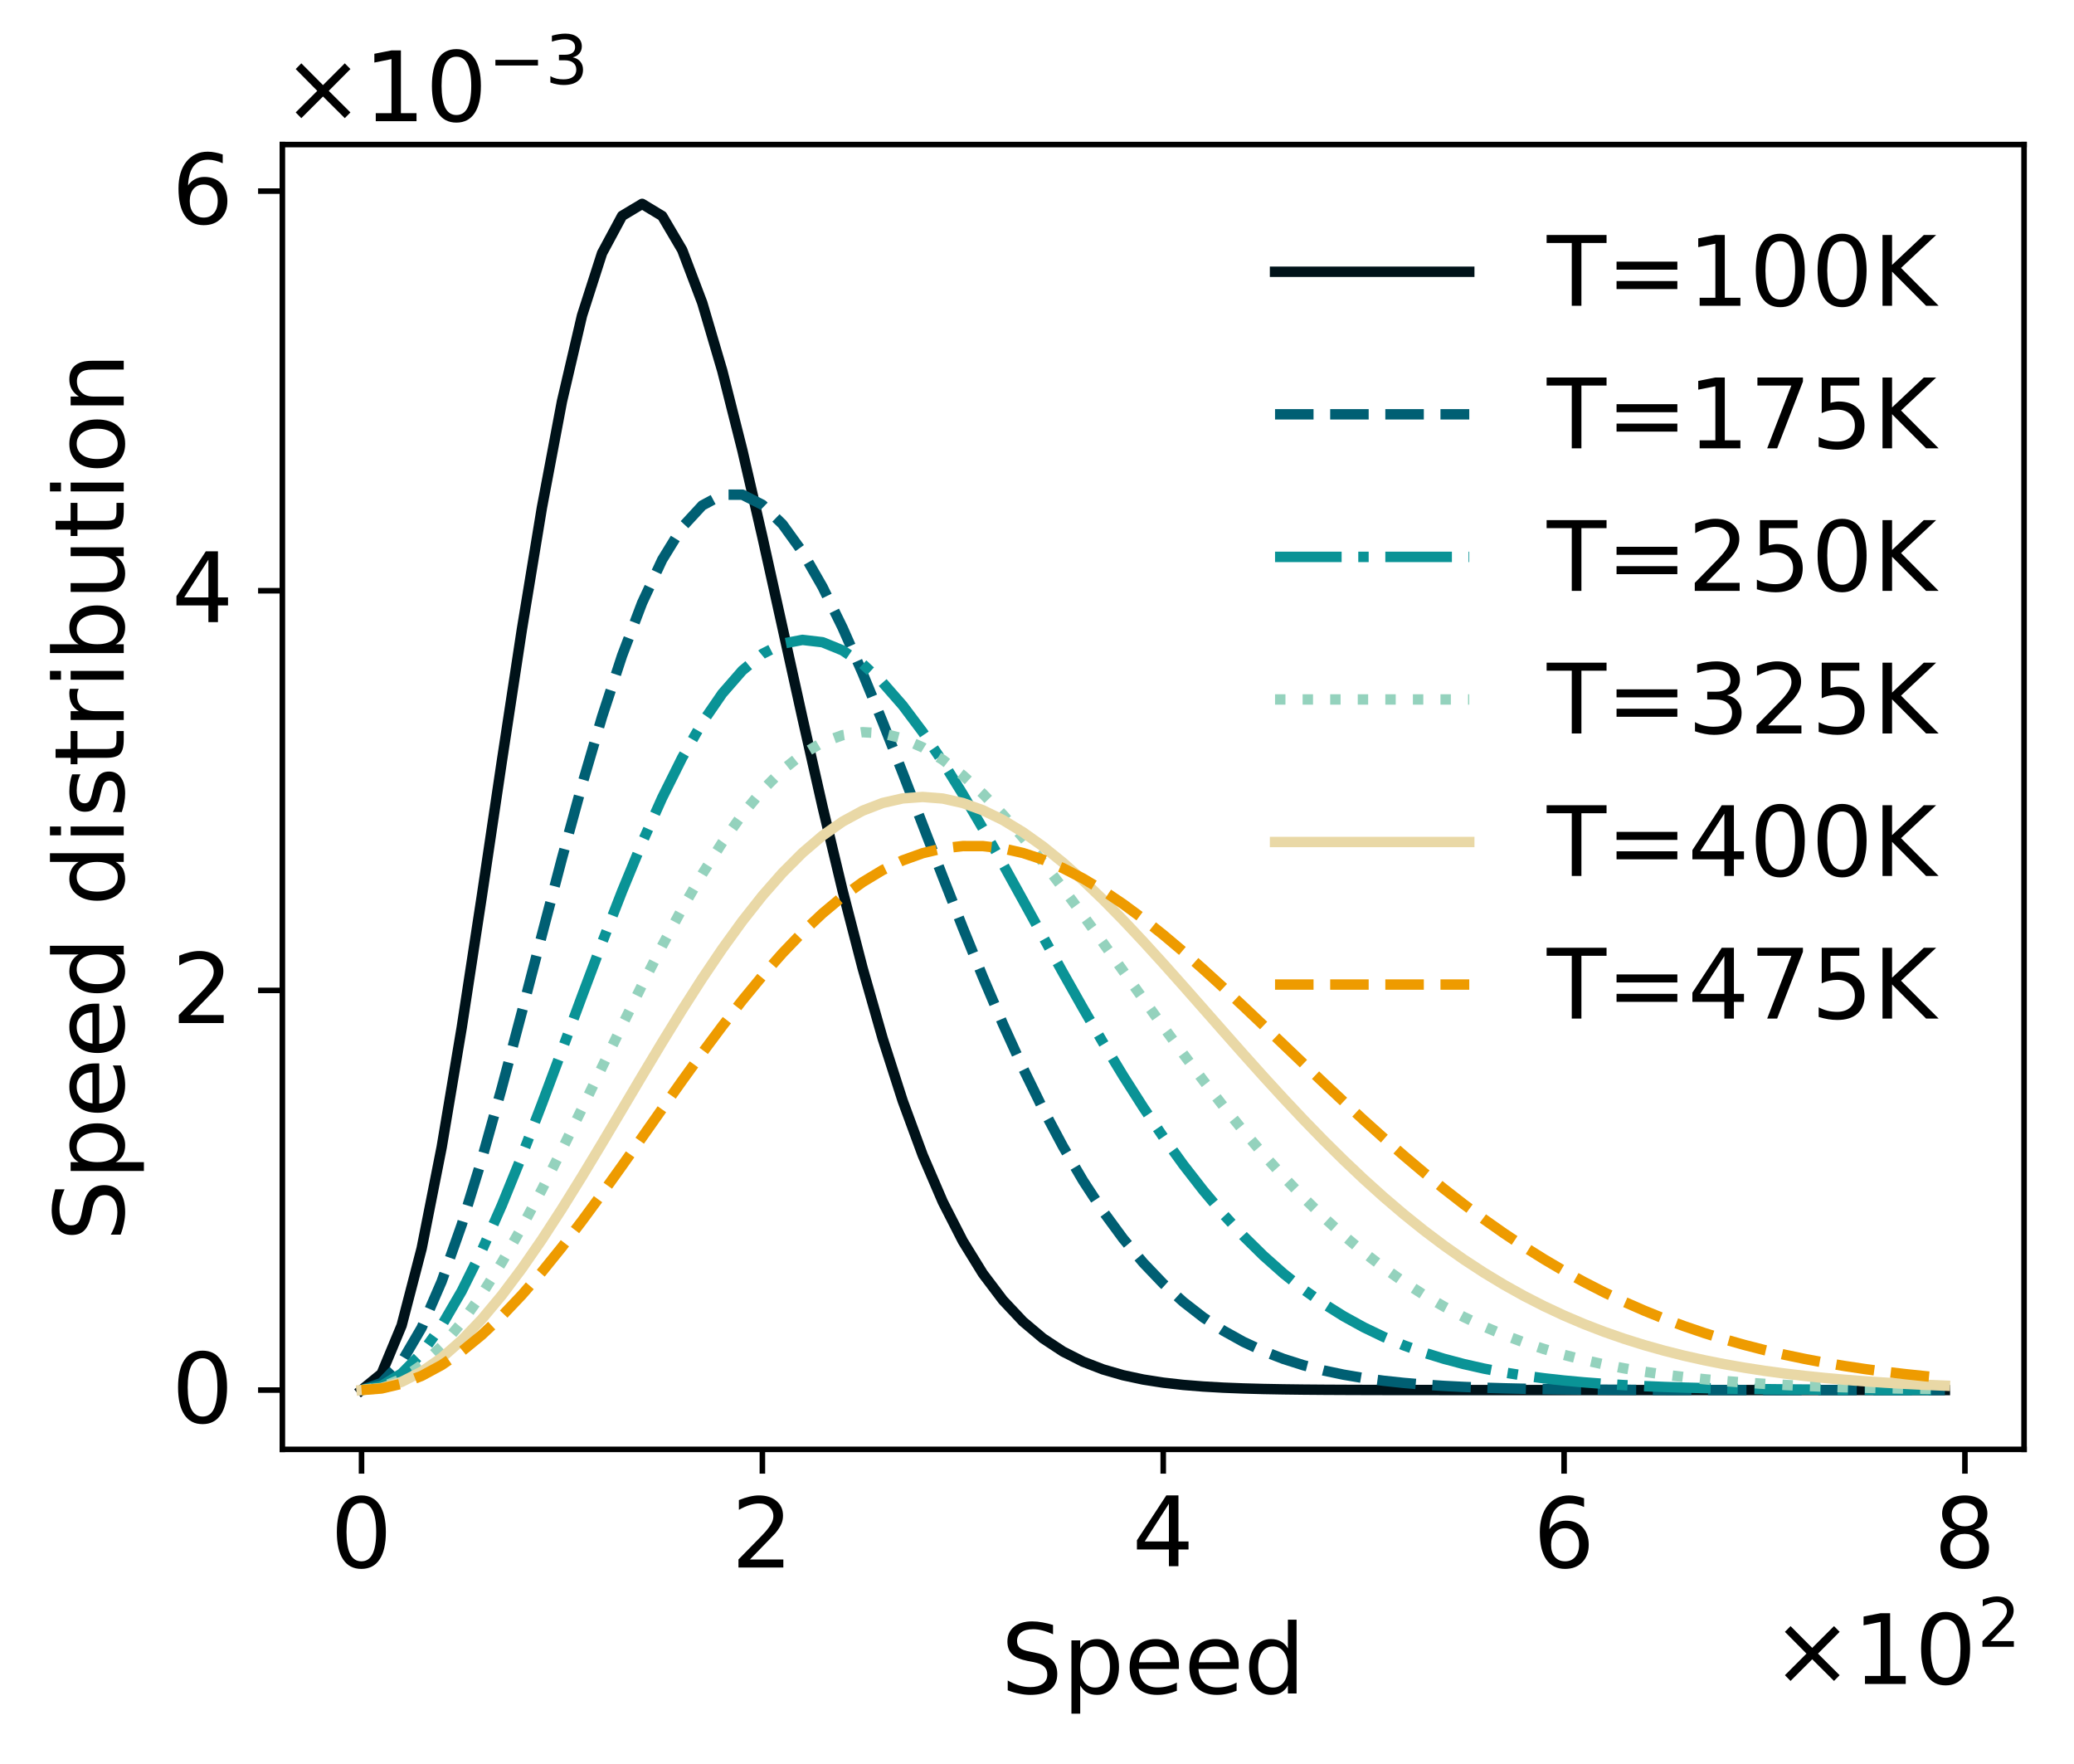
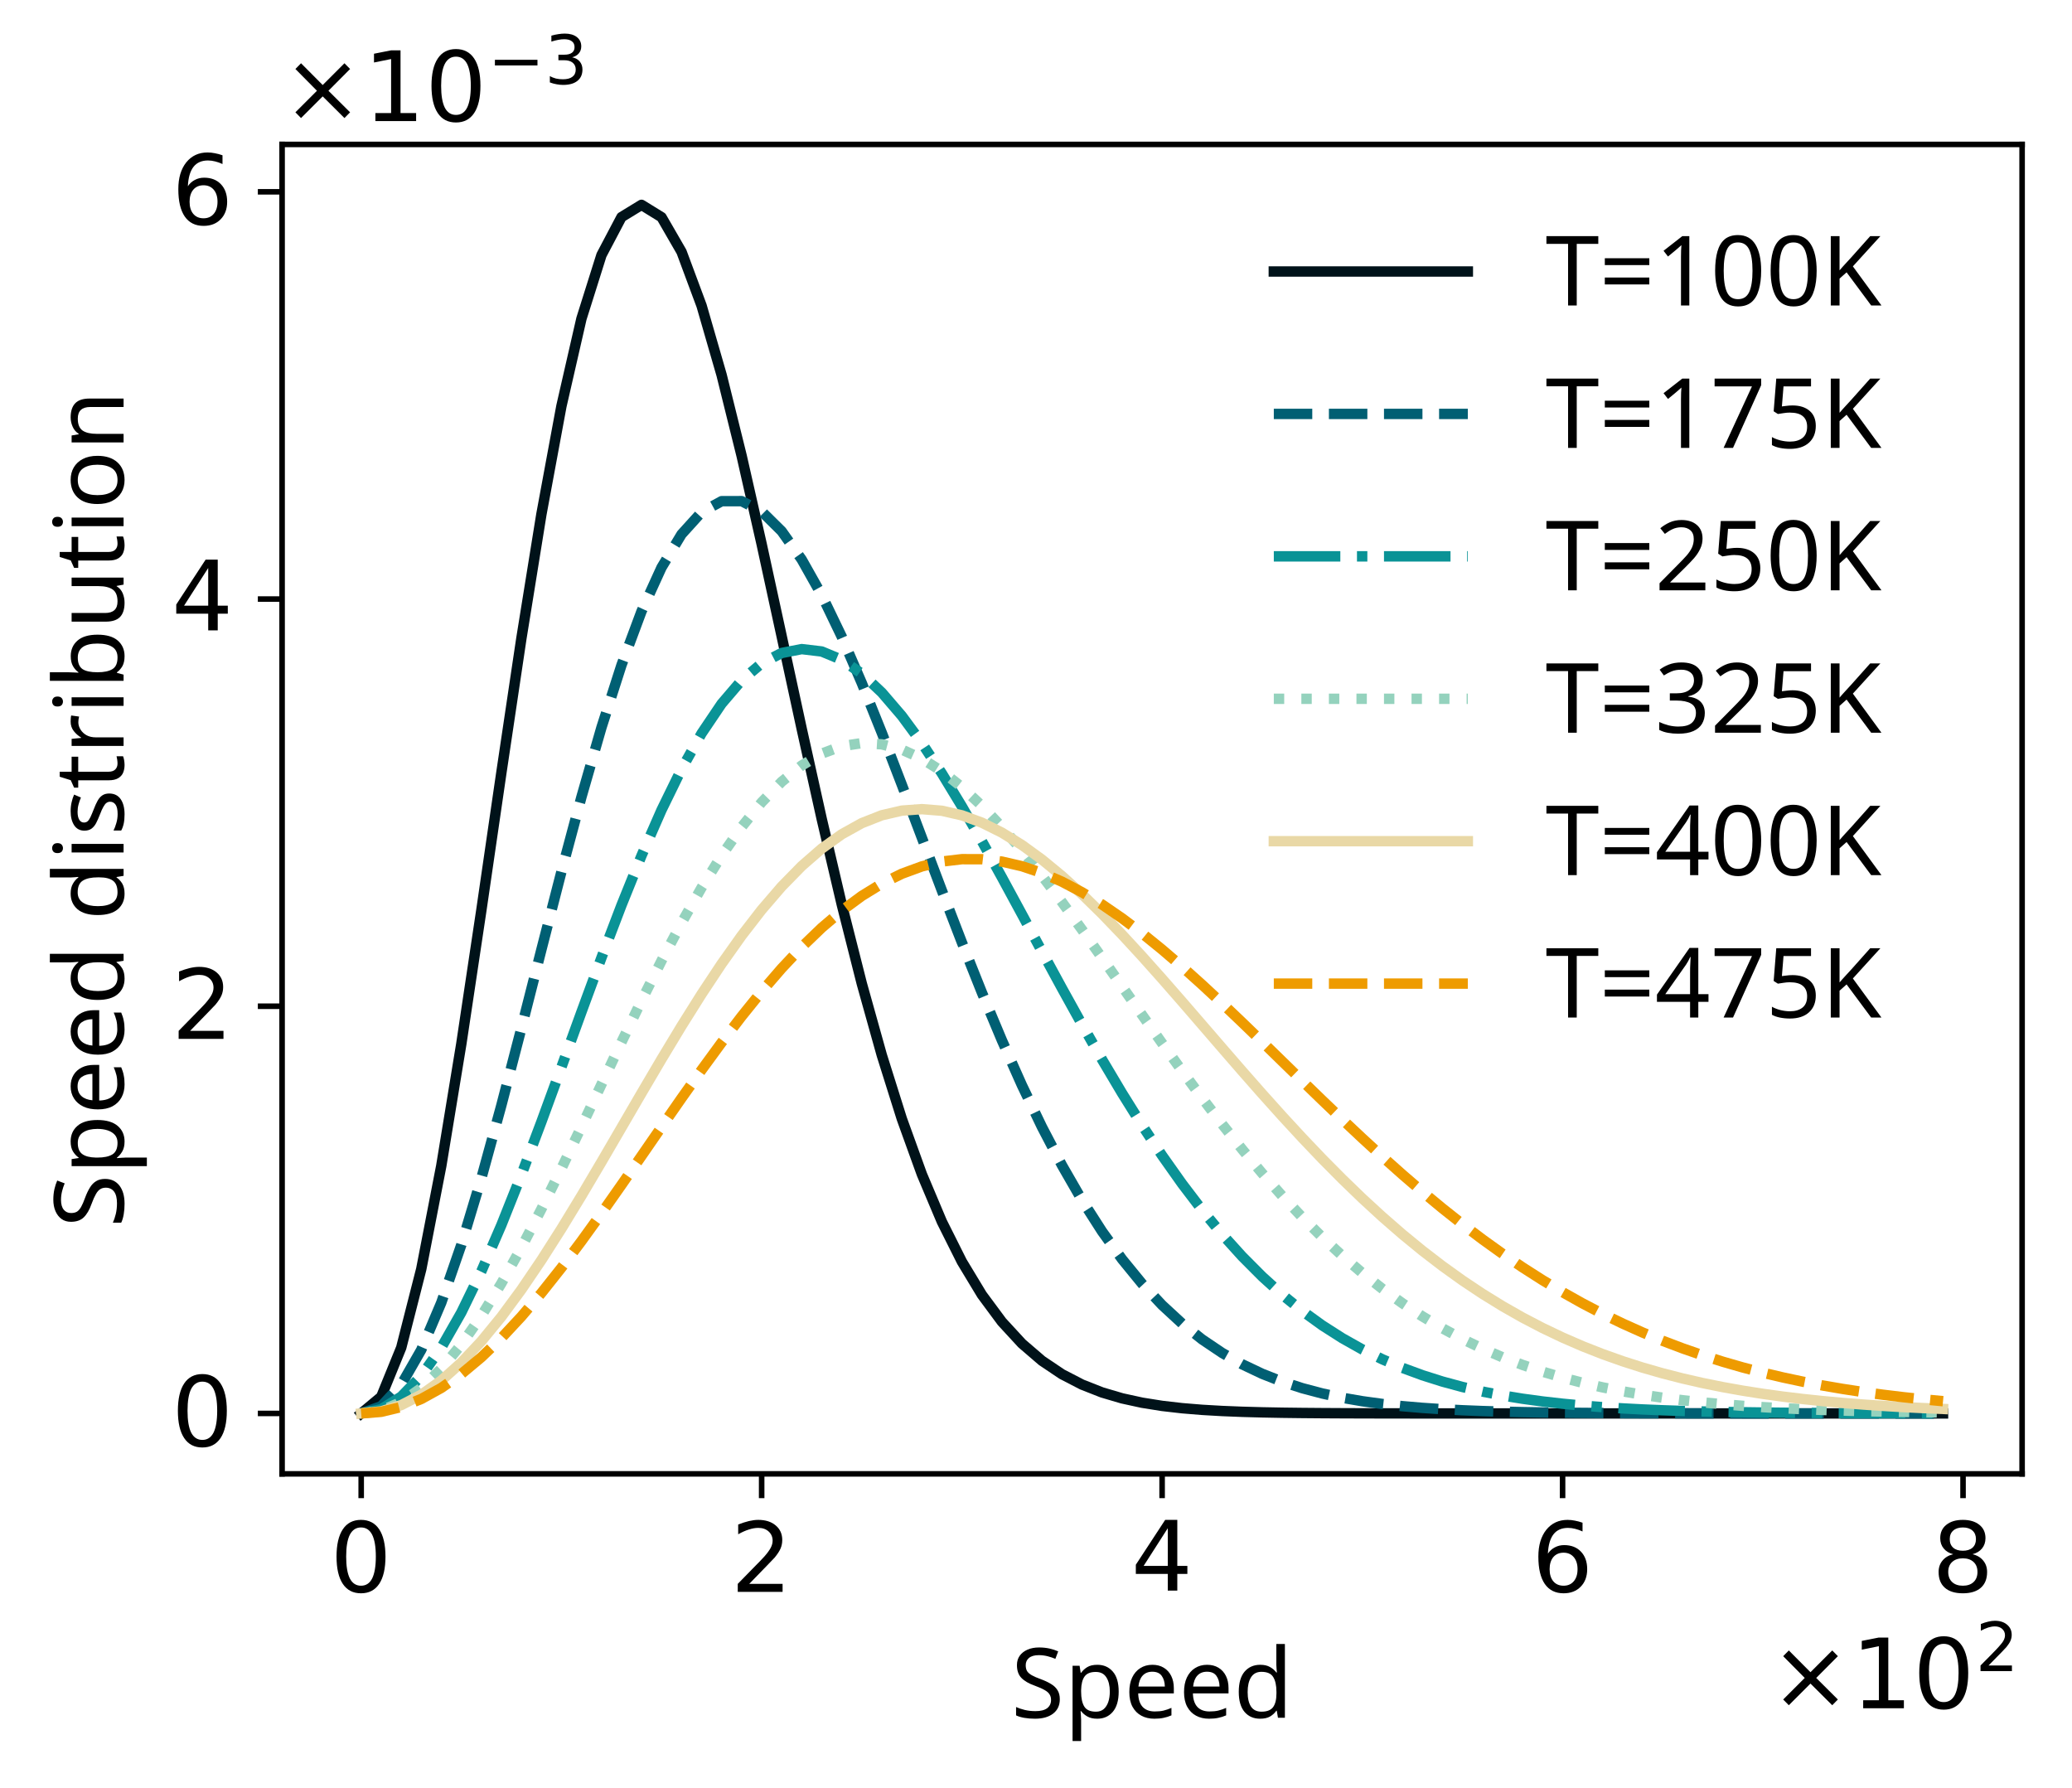
- <svg xmlns="http://www.w3.org/2000/svg" xmlns:xlink="http://www.w3.org/1999/xlink" height="254.222pt" version="1.1" viewBox="0 0 299.009 254.222" width="299.009pt">
+ <svg xmlns="http://www.w3.org/2000/svg" xmlns:xlink="http://www.w3.org/1999/xlink" width="299.009pt" height="257.959pt" viewBox="0 0 299.009 257.959" version="1.1">
  <defs>
-     <style type="text/css">*{stroke-linecap:butt;stroke-linejoin:round;}</style>
+     <style type="text/css">*{stroke-linejoin: round; stroke-linecap: butt}</style>
  </defs>
  <g id="figure_1">
    <g id="patch_1">
-       <path d="M 0 254.222  L 299.009 254.222  L 299.009 0  L 0 0  z " style="fill:none;" />
+       <path d="M 0 257.959  L 299.009 257.959  L 299.009 0  L 0 0  L 0 257.959  z " style="fill: none" />
    </g>
    <g id="axes_1">
      <g id="patch_2">
-         <path d="M 40.709 208.923  L 291.809 208.923  L 291.809 20.838  L 40.709 20.838  z " style="fill:none;" />
+         <path d="M 40.709 212.66  L 291.809 212.66  L 291.809 20.838  L 40.709 20.838  L 40.709 212.66  z " style="fill: none" />
      </g>
      <g id="matplotlib.axis_1">
        <g id="xtick_1">
          <g id="line2d_1">
            <defs>
-               <path d="M 0 0  L 0 3.5  " id="m581d019a0e" style="stroke:#000000;stroke-width:0.8;" />
+               <path id="m86dd40ed31" d="M 0 0  L 0 3.5  " style="stroke: #000000; stroke-width: 0.8" />
            </defs>
            <g>
-               <use style="stroke:#000000;stroke-width:0.8;" x="52.123" xlink:href="#m581d019a0e" y="208.923" />
+               <use xlink:href="#m86dd40ed31" x="52.123" y="212.66" style="stroke: #000000; stroke-width: 0.8" />
            </g>
          </g>
          <g id="text_1">
-             <g transform="translate(47.64301 226.5612)">
-               <text>
-                 <tspan style="font-family:DejaVu Sans;font-size:14px;font-style:book;font-weight:book;" x="0" y="-0.609">0</tspan>
+             <g transform="translate(47.64301 230.298)">
+               <text>
+                 <tspan style="font: 14px 'DejaVu Sans'" x="0" y="-0.609">0</tspan>
              </text>
            </g>
          </g>
        </g>
        <g id="xtick_2">
          <g id="line2d_2">
            <g>
-               <use style="stroke:#000000;stroke-width:0.8;" x="109.914" xlink:href="#m581d019a0e" y="208.923" />
+               <use xlink:href="#m86dd40ed31" x="109.914" y="212.66" style="stroke: #000000; stroke-width: 0.8" />
            </g>
          </g>
          <g id="text_2">
-             <g transform="translate(105.4336 226.5612)">
-               <text>
-                 <tspan style="font-family:DejaVu Sans;font-size:14px;font-style:book;font-weight:book;" x="0" y="-0.609">2</tspan>
+             <g transform="translate(105.4336 230.298)">
+               <text>
+                 <tspan style="font: 14px 'DejaVu Sans'" x="0" y="-0.609">2</tspan>
              </text>
            </g>
          </g>
        </g>
        <g id="xtick_3">
          <g id="line2d_3">
            <g>
-               <use style="stroke:#000000;stroke-width:0.8;" x="167.704" xlink:href="#m581d019a0e" y="208.923" />
+               <use xlink:href="#m86dd40ed31" x="167.704" y="212.66" style="stroke: #000000; stroke-width: 0.8" />
            </g>
          </g>
          <g id="text_3">
-             <g transform="translate(163.2241 226.5612)">
-               <text>
-                 <tspan style="font-family:DejaVu Sans;font-size:14px;font-style:book;font-weight:book;" x="0" y="-0.797">4</tspan>
+             <g transform="translate(163.2241 230.298)">
+               <text>
+                 <tspan style="font: 14px 'DejaVu Sans'" x="0" y="-0.797">4</tspan>
              </text>
            </g>
          </g>
        </g>
        <g id="xtick_4">
          <g id="line2d_4">
            <g>
-               <use style="stroke:#000000;stroke-width:0.8;" x="225.495" xlink:href="#m581d019a0e" y="208.923" />
+               <use xlink:href="#m86dd40ed31" x="225.495" y="212.66" style="stroke: #000000; stroke-width: 0.8" />
            </g>
          </g>
          <g id="text_4">
-             <g transform="translate(221.0147 226.5612)">
-               <text>
-                 <tspan style="font-family:DejaVu Sans;font-size:14px;font-style:book;font-weight:book;" x="0" y="-0.609">6</tspan>
+             <g transform="translate(221.0147 230.298)">
+               <text>
+                 <tspan style="font: 14px 'DejaVu Sans'" x="0" y="-0.609">6</tspan>
              </text>
            </g>
          </g>
        </g>
        <g id="xtick_5">
          <g id="line2d_5">
            <g>
-               <use style="stroke:#000000;stroke-width:0.8;" x="283.285" xlink:href="#m581d019a0e" y="208.923" />
+               <use xlink:href="#m86dd40ed31" x="283.285" y="212.66" style="stroke: #000000; stroke-width: 0.8" />
            </g>
          </g>
          <g id="text_5">
-             <g transform="translate(278.8053 226.5612)">
-               <text>
-                 <tspan style="font-family:DejaVu Sans;font-size:14px;font-style:book;font-weight:book;" x="0" y="-0.609">8</tspan>
+             <g transform="translate(278.8053 230.298)">
+               <text>
+                 <tspan style="font: 14px 'DejaVu Sans'" x="0" y="-0.609">8</tspan>
              </text>
            </g>
          </g>
        </g>
        <g id="text_6">
-           <text style="font-family:DejaVu Sans;font-size:14px;font-stretch:normal;font-style:normal;font-weight:normal;text-anchor:middle;" transform="rotate(-0, 166.2594, 244.1106)" x="166.259" y="244.111">Speed</text>
+           <text style="font: 14px 'sans-serif'; text-anchor: middle" x="166.259" y="247.847" transform="rotate(-0, 166.2594, 247.8474)">Speed</text>
        </g>
        <g id="text_7">
-           <g transform="translate(255.4094 243.1106)">
+           <g transform="translate(255.4094 246.8474)">
            <text>
-               <tspan style="font-family:DejaVu Sans;font-size:14px;font-style:book;font-weight:book;" x="0 11.73 20.638" y="-0.367">×10</tspan>
-               <tspan style="font-family:DejaVu Sans;font-size:9.8px;font-style:book;font-weight:book;" x="29.679" y="-5.727">2</tspan>
+               <tspan style="font: 14px 'DejaVu Sans'" x="0 11.73 20.638" y="-0.367">×10</tspan>
+               <tspan style="font: 9.8px 'DejaVu Sans'" x="29.679" y="-5.727">2</tspan>
            </text>
          </g>
        </g>
      </g>
      <g id="matplotlib.axis_2">
        <g id="ytick_1">
          <g id="line2d_6">
            <defs>
-               <path d="M 0 0  L -3.5 0  " id="me4a5a5c01b" style="stroke:#000000;stroke-width:0.8;" />
+               <path id="mc68c08f921" d="M 0 0  L -3.5 0  " style="stroke: #000000; stroke-width: 0.8" />
            </defs>
            <g>
-               <use style="stroke:#000000;stroke-width:0.8;" x="40.709" xlink:href="#me4a5a5c01b" y="200.374" />
+               <use xlink:href="#mc68c08f921" x="40.709" y="203.941" style="stroke: #000000; stroke-width: 0.8" />
            </g>
          </g>
          <g id="text_8">
-             <g transform="translate(24.74938 205.693)">
-               <text>
-                 <tspan style="font-family:DejaVu Sans;font-size:14px;font-style:book;font-weight:book;" x="0" y="-0.609">0</tspan>
+             <g transform="translate(24.74938 209.2599)">
+               <text>
+                 <tspan style="font: 14px 'DejaVu Sans'" x="0" y="-0.609">0</tspan>
              </text>
            </g>
          </g>
        </g>
        <g id="ytick_2">
          <g id="line2d_7">
            <g>
-               <use style="stroke:#000000;stroke-width:0.8;" x="40.709" xlink:href="#me4a5a5c01b" y="142.765" />
+               <use xlink:href="#mc68c08f921" x="40.709" y="145.187" style="stroke: #000000; stroke-width: 0.8" />
            </g>
          </g>
          <g id="text_9">
-             <g transform="translate(24.74938 148.0835)">
-               <text>
-                 <tspan style="font-family:DejaVu Sans;font-size:14px;font-style:book;font-weight:book;" x="0" y="-0.609">2</tspan>
+             <g transform="translate(24.74938 150.5058)">
+               <text>
+                 <tspan style="font: 14px 'DejaVu Sans'" x="0" y="-0.609">2</tspan>
              </text>
            </g>
          </g>
        </g>
        <g id="ytick_3">
          <g id="line2d_8">
            <g>
-               <use style="stroke:#000000;stroke-width:0.8;" x="40.709" xlink:href="#me4a5a5c01b" y="85.155" />
+               <use xlink:href="#mc68c08f921" x="40.709" y="86.433" style="stroke: #000000; stroke-width: 0.8" />
            </g>
          </g>
          <g id="text_10">
-             <g transform="translate(24.74938 90.47395)">
-               <text>
-                 <tspan style="font-family:DejaVu Sans;font-size:14px;font-style:book;font-weight:book;" x="0" y="-0.797">4</tspan>
+             <g transform="translate(24.74938 91.75177)">
+               <text>
+                 <tspan style="font: 14px 'DejaVu Sans'" x="0" y="-0.797">4</tspan>
              </text>
            </g>
          </g>
        </g>
        <g id="ytick_4">
          <g id="line2d_9">
            <g>
-               <use style="stroke:#000000;stroke-width:0.8;" x="40.709" xlink:href="#me4a5a5c01b" y="27.546" />
+               <use xlink:href="#mc68c08f921" x="40.709" y="27.679" style="stroke: #000000; stroke-width: 0.8" />
            </g>
          </g>
          <g id="text_11">
-             <g transform="translate(24.74938 32.86444)">
-               <text>
-                 <tspan style="font-family:DejaVu Sans;font-size:14px;font-style:book;font-weight:book;" x="0" y="-0.609">6</tspan>
+             <g transform="translate(24.74938 32.9977)">
+               <text>
+                 <tspan style="font: 14px 'DejaVu Sans'" x="0" y="-0.609">6</tspan>
              </text>
            </g>
          </g>
        </g>
        <g id="text_12">
-           <text style="font-family:DejaVu Sans;font-size:14px;font-stretch:normal;font-style:normal;font-weight:normal;text-anchor:middle;" transform="rotate(-90, 17.83781, 114.8806)" x="17.838" y="114.881">Speed distribution</text>
+           <text style="font: 14px 'sans-serif'; text-anchor: middle" x="17.838" y="116.749" transform="rotate(-90, 17.83781, 116.749)">Speed distribution</text>
        </g>
        <g id="text_13">
          <g transform="translate(40.70938 17.83781)">
            <text>
-               <tspan style="font-family:DejaVu Sans;font-size:14px;font-style:book;font-weight:book;" x="0 11.73 20.638" y="-0.367">×10</tspan>
-               <tspan style="font-family:DejaVu Sans;font-size:9.8px;font-style:book;font-weight:book;" x="29.679 37.89" y="-5.727">−3</tspan>
+               <tspan style="font: 14px 'DejaVu Sans'" x="0 11.73 20.638" y="-0.367">×10</tspan>
+               <tspan style="font: 9.8px 'DejaVu Sans'" x="29.679 37.89" y="-5.727">−3</tspan>
            </text>
          </g>
        </g>
      </g>
      <g id="line2d_10">
-         <path clip-path="url(#p304526e48a)" d="M 52.123 200.374  L 55.013 198.01  L 57.902 191.062  L 60.792 179.95  L 63.681 165.341  L 66.571 148.097  L 69.46 129.212  L 72.35 109.742  L 75.239 90.736  L 78.129 73.164  L 81.018 57.862  L 83.908 45.488  L 86.797 36.495  L 89.687 31.12  L 92.576 29.387  L 95.466 31.134  L 98.355 36.038  L 101.245 43.655  L 104.135 53.461  L 107.024 64.895  L 109.914 77.394  L 112.803 90.427  L 115.693 103.52  L 118.582 116.27  L 121.472 128.357  L 124.361 139.547  L 127.251 149.683  L 130.14 158.683  L 133.03 166.527  L 135.919 173.245  L 138.809 178.901  L 141.698 183.588  L 144.588 187.413  L 147.477 190.487  L 150.367 192.923  L 153.256 194.825  L 156.146 196.291  L 159.036 197.404  L 161.925 198.239  L 164.815 198.857  L 167.704 199.308  L 170.594 199.634  L 173.483 199.866  L 176.373 200.029  L 179.262 200.143  L 182.152 200.221  L 185.041 200.273  L 187.931 200.309  L 190.82 200.332  L 193.71 200.347  L 196.599 200.357  L 199.489 200.364  L 202.378 200.368  L 205.268 200.37  L 208.158 200.372  L 211.047 200.373  L 213.937 200.373  L 216.826 200.374  L 219.716 200.374  L 222.605 200.374  L 225.495 200.374  L 228.384 200.374  L 231.274 200.374  L 234.163 200.374  L 237.053 200.374  L 239.942 200.374  L 242.832 200.374  L 245.721 200.374  L 248.611 200.374  L 251.5 200.374  L 254.39 200.374  L 257.28 200.374  L 260.169 200.374  L 263.059 200.374  L 265.948 200.374  L 268.838 200.374  L 271.727 200.374  L 274.617 200.374  L 277.506 200.374  L 280.396 200.374  " style="fill:none;stroke:#001219;stroke-linecap:square;stroke-width:1.5;" />
+         <path d="M 52.123 203.941  L 55.013 201.53  L 57.902 194.444  L 60.792 183.111  L 63.681 168.212  L 66.571 150.625  L 69.46 131.365  L 72.35 111.509  L 75.239 92.125  L 78.129 74.204  L 81.018 58.598  L 83.908 45.978  L 86.797 36.806  L 89.687 31.324  L 92.576 29.557  L 95.466 31.339  L 98.355 36.34  L 101.245 44.109  L 104.135 54.109  L 107.024 65.77  L 109.914 78.517  L 112.803 91.81  L 115.693 105.162  L 118.582 118.166  L 121.472 130.493  L 124.361 141.905  L 127.251 152.243  L 130.14 161.422  L 133.03 169.422  L 135.919 176.273  L 138.809 182.041  L 141.698 186.822  L 144.588 190.723  L 147.477 193.858  L 150.367 196.342  L 153.256 198.282  L 156.146 199.776  L 159.036 200.912  L 161.925 201.764  L 164.815 202.394  L 167.704 202.854  L 170.594 203.186  L 173.483 203.423  L 176.373 203.589  L 179.262 203.705  L 182.152 203.784  L 185.041 203.838  L 187.931 203.874  L 190.82 203.898  L 193.71 203.914  L 196.599 203.924  L 199.489 203.93  L 202.378 203.935  L 205.268 203.937  L 208.158 203.939  L 211.047 203.94  L 213.937 203.94  L 216.826 203.941  L 219.716 203.941  L 222.605 203.941  L 225.495 203.941  L 228.384 203.941  L 231.274 203.941  L 234.163 203.941  L 237.053 203.941  L 239.942 203.941  L 242.832 203.941  L 245.721 203.941  L 248.611 203.941  L 251.5 203.941  L 254.39 203.941  L 257.28 203.941  L 260.169 203.941  L 263.059 203.941  L 265.948 203.941  L 268.838 203.941  L 271.727 203.941  L 274.617 203.941  L 277.506 203.941  L 280.396 203.941  " clip-path="url(#pd440e4bd0b)" style="fill: none; stroke: #001219; stroke-width: 1.5; stroke-linecap: square" />
      </g>
      <g id="line2d_11">
-         <path clip-path="url(#p304526e48a)" d="M 52.123 200.374  L 55.013 199.351  L 57.902 196.316  L 60.792 191.376  L 63.681 184.702  L 66.571 176.521  L 69.46 167.112  L 72.35 156.788  L 75.239 145.886  L 78.129 134.754  L 81.018 123.735  L 83.908 113.159  L 86.797 103.326  L 89.687 94.499  L 92.576 86.897  L 95.466 80.689  L 98.355 75.989  L 101.245 72.86  L 104.135 71.311  L 107.024 71.306  L 109.914 72.762  L 112.803 75.563  L 115.693 79.563  L 118.582 84.597  L 121.472 90.483  L 124.361 97.038  L 127.251 104.077  L 130.14 111.423  L 133.03 118.911  L 135.919 126.392  L 138.809 133.737  L 141.698 140.834  L 144.588 147.596  L 147.477 153.953  L 150.367 159.857  L 153.256 165.276  L 156.146 170.198  L 159.036 174.62  L 161.925 178.554  L 164.815 182.02  L 167.704 185.046  L 170.594 187.663  L 173.483 189.908  L 176.373 191.815  L 179.262 193.424  L 182.152 194.769  L 185.041 195.884  L 187.931 196.802  L 190.82 197.551  L 193.71 198.158  L 196.599 198.646  L 199.489 199.036  L 202.378 199.344  L 205.268 199.587  L 208.158 199.776  L 211.047 199.923  L 213.937 200.036  L 216.826 200.122  L 219.716 200.188  L 222.605 200.237  L 225.495 200.274  L 228.384 200.301  L 231.274 200.322  L 234.163 200.337  L 237.053 200.347  L 239.942 200.355  L 242.832 200.361  L 245.721 200.365  L 248.611 200.368  L 251.5 200.37  L 254.39 200.371  L 257.28 200.372  L 260.169 200.373  L 263.059 200.373  L 265.948 200.373  L 268.838 200.374  L 271.727 200.374  L 274.617 200.374  L 277.506 200.374  L 280.396 200.374  " style="fill:none;stroke:#005f73;stroke-dasharray:5.55,2.4;stroke-dashoffset:0;stroke-width:1.5;" />
+         <path d="M 52.123 203.941  L 55.013 202.897  L 57.902 199.802  L 60.792 194.764  L 63.681 187.957  L 66.571 179.614  L 69.46 170.018  L 72.35 159.489  L 75.239 148.37  L 78.129 137.017  L 81.018 125.78  L 83.908 114.994  L 86.797 104.965  L 89.687 95.963  L 92.576 88.21  L 95.466 81.878  L 98.355 77.085  L 101.245 73.894  L 104.135 72.314  L 107.024 72.308  L 109.914 73.793  L 112.803 76.65  L 115.693 80.73  L 118.582 85.863  L 121.472 91.867  L 124.361 98.552  L 127.251 105.731  L 130.14 113.222  L 133.03 120.859  L 135.919 128.489  L 138.809 135.98  L 141.698 143.218  L 144.588 150.114  L 147.477 156.598  L 150.367 162.619  L 153.256 168.146  L 156.146 173.165  L 159.036 177.675  L 161.925 181.687  L 164.815 185.222  L 167.704 188.308  L 170.594 190.978  L 173.483 193.267  L 176.373 195.212  L 179.262 196.853  L 182.152 198.224  L 185.041 199.362  L 187.931 200.298  L 190.82 201.062  L 193.71 201.681  L 196.599 202.179  L 199.489 202.576  L 202.378 202.891  L 205.268 203.138  L 208.158 203.331  L 211.047 203.481  L 213.937 203.596  L 216.826 203.684  L 219.716 203.751  L 222.605 203.801  L 225.495 203.839  L 228.384 203.867  L 231.274 203.888  L 234.163 203.903  L 237.053 203.914  L 239.942 203.922  L 242.832 203.927  L 245.721 203.932  L 248.611 203.934  L 251.5 203.936  L 254.39 203.938  L 257.28 203.939  L 260.169 203.94  L 263.059 203.94  L 265.948 203.94  L 268.838 203.941  L 271.727 203.941  L 274.617 203.941  L 277.506 203.941  L 280.396 203.941  " clip-path="url(#pd440e4bd0b)" style="fill: none; stroke-dasharray: 5.55,2.4; stroke-dashoffset: 0; stroke: #005f73; stroke-width: 1.5" />
      </g>
      <g id="line2d_12">
-         <path clip-path="url(#p304526e48a)" d="M 52.123 200.374  L 55.013 199.774  L 57.902 197.989  L 60.792 195.063  L 63.681 191.066  L 66.571 186.095  L 69.46 180.269  L 72.35 173.727  L 75.239 166.621  L 78.129 159.115  L 81.018 151.379  L 83.908 143.582  L 86.797 135.892  L 89.687 128.468  L 92.576 121.46  L 95.466 115  L 98.355 109.204  L 101.245 104.168  L 104.135 99.966  L 107.024 96.653  L 109.914 94.257  L 112.803 92.789  L 115.693 92.238  L 118.582 92.575  L 121.472 93.753  L 124.361 95.713  L 127.251 98.384  L 130.14 101.685  L 133.03 105.53  L 135.919 109.828  L 138.809 114.489  L 141.698 119.423  L 144.588 124.542  L 147.477 129.766  L 150.367 135.019  L 153.256 140.232  L 156.146 145.345  L 159.036 150.306  L 161.925 155.072  L 164.815 159.608  L 167.704 163.888  L 170.594 167.893  L 173.483 171.61  L 176.373 175.034  L 179.262 178.166  L 182.152 181.01  L 185.041 183.576  L 187.931 185.875  L 190.82 187.921  L 193.71 189.732  L 196.599 191.324  L 199.489 192.715  L 202.378 193.924  L 205.268 194.968  L 208.158 195.865  L 211.047 196.631  L 213.937 197.282  L 216.826 197.831  L 219.716 198.293  L 222.605 198.679  L 225.495 199  L 228.384 199.265  L 231.274 199.483  L 234.163 199.662  L 237.053 199.807  L 239.942 199.925  L 242.832 200.02  L 245.721 200.096  L 248.611 200.157  L 251.5 200.205  L 254.39 200.243  L 257.28 200.273  L 260.169 200.296  L 263.059 200.315  L 265.948 200.329  L 268.838 200.34  L 271.727 200.348  L 274.617 200.355  L 277.506 200.36  L 280.396 200.363  " style="fill:none;stroke:#0a9396;stroke-dasharray:9.6,2.4,1.5,2.4;stroke-dashoffset:0;stroke-width:1.5;" />
+         <path d="M 52.123 203.941  L 55.013 203.329  L 57.902 201.509  L 60.792 198.524  L 63.681 194.448  L 66.571 189.378  L 69.46 183.437  L 72.35 176.765  L 75.239 169.518  L 78.129 161.863  L 81.018 153.972  L 83.908 146.02  L 86.797 138.177  L 89.687 130.607  L 92.576 123.459  L 95.466 116.871  L 98.355 110.96  L 101.245 105.823  L 104.135 101.539  L 107.024 98.159  L 109.914 95.716  L 112.803 94.218  L 115.693 93.657  L 118.582 94  L 121.472 95.202  L 124.361 97.201  L 127.251 99.925  L 130.14 103.291  L 133.03 107.212  L 135.919 111.596  L 138.809 116.35  L 141.698 121.381  L 144.588 126.603  L 147.477 131.93  L 150.367 137.287  L 153.256 142.604  L 156.146 147.819  L 159.036 152.878  L 161.925 157.739  L 164.815 162.365  L 167.704 166.73  L 170.594 170.814  L 173.483 174.605  L 176.373 178.098  L 179.262 181.292  L 182.152 184.193  L 185.041 186.809  L 187.931 189.154  L 190.82 191.241  L 193.71 193.087  L 196.599 194.711  L 199.489 196.13  L 202.378 197.363  L 205.268 198.428  L 208.158 199.343  L 211.047 200.124  L 213.937 200.787  L 216.826 201.348  L 219.716 201.819  L 222.605 202.212  L 225.495 202.539  L 228.384 202.81  L 231.274 203.032  L 234.163 203.214  L 237.053 203.363  L 239.942 203.483  L 242.832 203.58  L 245.721 203.657  L 248.611 203.719  L 251.5 203.768  L 254.39 203.807  L 257.28 203.838  L 260.169 203.862  L 263.059 203.881  L 265.948 203.895  L 268.838 203.906  L 271.727 203.915  L 274.617 203.921  L 277.506 203.926  L 280.396 203.93  " clip-path="url(#pd440e4bd0b)" style="fill: none; stroke-dasharray: 9.6,2.4,1.5,2.4; stroke-dashoffset: 0; stroke: #0a9396; stroke-width: 1.5" />
      </g>
      <g id="line2d_13">
-         <path clip-path="url(#p304526e48a)" d="M 52.123 200.374  L 55.013 199.969  L 57.902 198.762  L 60.792 196.775  L 63.681 194.046  L 66.571 190.626  L 69.46 186.578  L 72.35 181.976  L 75.239 176.904  L 78.129 171.454  L 81.018 165.721  L 83.908 159.807  L 86.797 153.811  L 89.687 147.835  L 92.576 141.975  L 95.466 136.323  L 98.355 130.967  L 101.245 125.984  L 104.135 121.442  L 107.024 117.401  L 109.914 113.907  L 112.803 110.999  L 115.693 108.699  L 118.582 107.023  L 121.472 105.973  L 124.361 105.541  L 127.251 105.71  L 130.14 106.454  L 133.03 107.739  L 135.919 109.526  L 138.809 111.77  L 141.698 114.421  L 144.588 117.427  L 147.477 120.735  L 150.367 124.292  L 153.256 128.043  L 156.146 131.938  L 159.036 135.925  L 161.925 139.959  L 164.815 143.997  L 167.704 147.999  L 170.594 151.93  L 173.483 155.761  L 176.373 159.464  L 179.262 163.017  L 182.152 166.405  L 185.041 169.612  L 187.931 172.631  L 190.82 175.454  L 193.71 178.08  L 196.599 180.508  L 199.489 182.742  L 202.378 184.785  L 205.268 186.646  L 208.158 188.33  L 211.047 189.849  L 213.937 191.211  L 216.826 192.427  L 219.716 193.507  L 222.605 194.463  L 225.495 195.304  L 228.384 196.042  L 231.274 196.686  L 234.163 197.246  L 237.053 197.73  L 239.942 198.148  L 242.832 198.506  L 245.721 198.813  L 248.611 199.073  L 251.5 199.294  L 254.39 199.481  L 257.28 199.638  L 260.169 199.77  L 263.059 199.88  L 265.948 199.971  L 268.838 200.046  L 271.727 200.109  L 274.617 200.16  L 277.506 200.202  L 280.396 200.236  " style="fill:none;stroke:#94d2bd;stroke-dasharray:1.5,2.475;stroke-dashoffset:0;stroke-width:1.5;" />
+         <path d="M 52.123 203.941  L 55.013 203.528  L 57.902 202.297  L 60.792 200.271  L 63.681 197.488  L 66.571 193.999  L 69.46 189.871  L 72.35 185.177  L 75.239 180.005  L 78.129 174.446  L 81.018 168.6  L 83.908 162.568  L 86.797 156.453  L 89.687 150.358  L 92.576 144.381  L 95.466 138.618  L 98.355 133.155  L 101.245 128.073  L 104.135 123.441  L 107.024 119.319  L 109.914 115.756  L 112.803 112.79  L 115.693 110.445  L 118.582 108.736  L 121.472 107.664  L 124.361 107.224  L 127.251 107.396  L 130.14 108.155  L 133.03 109.466  L 135.919 111.288  L 138.809 113.576  L 141.698 116.28  L 144.588 119.346  L 147.477 122.72  L 150.367 126.347  L 153.256 130.173  L 156.146 134.145  L 159.036 138.212  L 161.925 142.326  L 164.815 146.444  L 167.704 150.525  L 170.594 154.535  L 173.483 158.441  L 176.373 162.218  L 179.262 165.842  L 182.152 169.297  L 185.041 172.568  L 187.931 175.646  L 190.82 178.526  L 193.71 181.204  L 196.599 183.681  L 199.489 185.958  L 202.378 188.043  L 205.268 189.94  L 208.158 191.658  L 211.047 193.207  L 213.937 194.596  L 216.826 195.836  L 219.716 196.937  L 222.605 197.912  L 225.495 198.77  L 228.384 199.523  L 231.274 200.18  L 234.163 200.751  L 237.053 201.245  L 239.942 201.671  L 242.832 202.036  L 245.721 202.349  L 248.611 202.615  L 251.5 202.84  L 254.39 203.03  L 257.28 203.191  L 260.169 203.325  L 263.059 203.437  L 265.948 203.53  L 268.838 203.607  L 271.727 203.67  L 274.617 203.723  L 277.506 203.765  L 280.396 203.8  " clip-path="url(#pd440e4bd0b)" style="fill: none; stroke-dasharray: 1.5,2.475; stroke-dashoffset: 0; stroke: #94d2bd; stroke-width: 1.5" />
      </g>
      <g id="line2d_14">
-         <path clip-path="url(#p304526e48a)" d="M 52.123 200.374  L 55.013 200.077  L 57.902 199.192  L 60.792 197.731  L 63.681 195.718  L 66.571 193.182  L 69.46 190.162  L 72.35 186.704  L 75.239 182.858  L 78.129 178.681  L 81.018 174.236  L 83.908 169.584  L 86.797 164.793  L 89.687 159.929  L 92.576 155.058  L 95.466 150.246  L 98.355 145.555  L 101.245 141.045  L 104.135 136.769  L 107.024 132.779  L 109.914 129.118  L 112.803 125.825  L 115.693 122.931  L 118.582 120.462  L 121.472 118.435  L 124.361 116.862  L 127.251 115.747  L 130.14 115.089  L 133.03 114.881  L 135.919 115.108  L 138.809 115.754  L 141.698 116.796  L 144.588 118.206  L 147.477 119.957  L 150.367 122.015  L 153.256 124.347  L 156.146 126.918  L 159.036 129.692  L 161.925 132.634  L 164.815 135.71  L 167.704 138.884  L 170.594 142.124  L 173.483 145.401  L 176.373 148.683  L 179.262 151.947  L 182.152 155.167  L 185.041 158.322  L 187.931 161.394  L 190.82 164.366  L 193.71 167.225  L 196.599 169.96  L 199.489 172.564  L 202.378 175.028  L 205.268 177.351  L 208.158 179.529  L 211.047 181.562  L 213.937 183.451  L 216.826 185.199  L 219.716 186.809  L 222.605 188.287  L 225.495 189.638  L 228.384 190.867  L 231.274 191.981  L 234.163 192.988  L 237.053 193.894  L 239.942 194.706  L 242.832 195.431  L 245.721 196.076  L 248.611 196.648  L 251.5 197.154  L 254.39 197.6  L 257.28 197.99  L 260.169 198.332  L 263.059 198.63  L 265.948 198.889  L 268.838 199.113  L 271.727 199.307  L 274.617 199.473  L 277.506 199.616  L 280.396 199.737  " style="fill:none;stroke:#e9d8a6;stroke-linecap:square;stroke-width:1.5;" />
+         <path d="M 52.123 203.941  L 55.013 203.638  L 57.902 202.736  L 60.792 201.246  L 63.681 199.192  L 66.571 196.606  L 69.46 193.526  L 72.35 189.999  L 75.239 186.077  L 78.129 181.817  L 81.018 177.283  L 83.908 172.539  L 86.797 167.653  L 89.687 162.692  L 92.576 157.725  L 95.466 152.817  L 98.355 148.033  L 101.245 143.433  L 104.135 139.072  L 107.024 135.003  L 109.914 131.269  L 112.803 127.911  L 115.693 124.96  L 118.582 122.441  L 121.472 120.374  L 124.361 118.769  L 127.251 117.632  L 130.14 116.962  L 133.03 116.749  L 135.919 116.981  L 138.809 117.64  L 141.698 118.702  L 144.588 120.141  L 147.477 121.926  L 150.367 124.025  L 153.256 126.403  L 156.146 129.025  L 159.036 131.855  L 161.925 134.856  L 164.815 137.992  L 167.704 141.229  L 170.594 144.534  L 173.483 147.875  L 176.373 151.223  L 179.262 154.552  L 182.152 157.836  L 185.041 161.053  L 187.931 164.186  L 190.82 167.217  L 193.71 170.133  L 196.599 172.923  L 199.489 175.578  L 202.378 178.092  L 205.268 180.46  L 208.158 182.681  L 211.047 184.755  L 213.937 186.681  L 216.826 188.464  L 219.716 190.107  L 222.605 191.614  L 225.495 192.991  L 228.384 194.245  L 231.274 195.381  L 234.163 196.408  L 237.053 197.332  L 239.942 198.16  L 242.832 198.899  L 245.721 199.558  L 248.611 200.141  L 251.5 200.657  L 254.39 201.111  L 257.28 201.51  L 260.169 201.859  L 263.059 202.163  L 265.948 202.427  L 268.838 202.655  L 271.727 202.852  L 274.617 203.022  L 277.506 203.167  L 280.396 203.292  " clip-path="url(#pd440e4bd0b)" style="fill: none; stroke: #e9d8a6; stroke-width: 1.5; stroke-linecap: square" />
      </g>
      <g id="line2d_15">
-         <path clip-path="url(#p304526e48a)" d="M 52.123 200.374  L 55.013 200.145  L 57.902 199.46  L 60.792 198.328  L 63.681 196.764  L 66.571 194.788  L 69.46 192.425  L 72.35 189.705  L 75.239 186.662  L 78.129 183.334  L 81.018 179.763  L 83.908 175.992  L 86.797 172.067  L 89.687 168.035  L 92.576 163.943  L 95.466 159.837  L 98.355 155.766  L 101.245 151.773  L 104.135 147.901  L 107.024 144.191  L 109.914 140.681  L 112.803 137.403  L 115.693 134.388  L 118.582 131.663  L 121.472 129.249  L 124.361 127.163  L 127.251 125.418  L 130.14 124.023  L 133.03 122.983  L 135.919 122.296  L 138.809 121.959  L 141.698 121.965  L 144.588 122.302  L 147.477 122.956  L 150.367 123.911  L 153.256 125.146  L 156.146 126.641  L 159.036 128.373  L 161.925 130.318  L 164.815 132.451  L 167.704 134.747  L 170.594 137.181  L 173.483 139.728  L 176.373 142.363  L 179.262 145.063  L 182.152 147.805  L 185.041 150.567  L 187.931 153.331  L 190.82 156.077  L 193.71 158.788  L 196.599 161.45  L 199.489 164.048  L 202.378 166.573  L 205.268 169.012  L 208.158 171.359  L 211.047 173.606  L 213.937 175.749  L 216.826 177.783  L 219.716 179.707  L 222.605 181.518  L 225.495 183.218  L 228.384 184.807  L 231.274 186.286  L 234.163 187.659  L 237.053 188.928  L 239.942 190.098  L 242.832 191.173  L 245.721 192.157  L 248.611 193.054  L 251.5 193.871  L 254.39 194.611  L 257.28 195.28  L 260.169 195.883  L 263.059 196.424  L 265.948 196.909  L 268.838 197.342  L 271.727 197.728  L 274.617 198.07  L 277.506 198.373  L 280.396 198.641  " style="fill:none;stroke:#ee9b00;stroke-dasharray:5.55,2.4;stroke-dashoffset:0;stroke-width:1.5;" />
+         <path d="M 52.123 203.941  L 55.013 203.707  L 57.902 203.009  L 60.792 201.855  L 63.681 200.26  L 66.571 198.244  L 69.46 195.834  L 72.35 193.06  L 75.239 189.957  L 78.129 186.563  L 81.018 182.921  L 83.908 179.075  L 86.797 175.072  L 89.687 170.959  L 92.576 166.786  L 95.466 162.599  L 98.355 158.446  L 101.245 154.374  L 104.135 150.425  L 107.024 146.642  L 109.914 143.062  L 112.803 139.719  L 115.693 136.644  L 118.582 133.865  L 121.472 131.403  L 124.361 129.275  L 127.251 127.496  L 130.14 126.073  L 133.03 125.012  L 135.919 124.311  L 138.809 123.968  L 141.698 123.974  L 144.588 124.318  L 147.477 124.985  L 150.367 125.958  L 153.256 127.218  L 156.146 128.743  L 159.036 130.509  L 161.925 132.493  L 164.815 134.669  L 167.704 137.01  L 170.594 139.493  L 173.483 142.09  L 176.373 144.777  L 179.262 147.531  L 182.152 150.327  L 185.041 153.145  L 187.931 155.963  L 190.82 158.763  L 193.71 161.529  L 196.599 164.243  L 199.489 166.894  L 202.378 169.468  L 205.268 171.956  L 208.158 174.35  L 211.047 176.641  L 213.937 178.827  L 216.826 180.901  L 219.716 182.863  L 222.605 184.711  L 225.495 186.444  L 228.384 188.064  L 231.274 189.573  L 234.163 190.973  L 237.053 192.268  L 239.942 193.461  L 242.832 194.557  L 245.721 195.56  L 248.611 196.476  L 251.5 197.308  L 254.39 198.063  L 257.28 198.746  L 260.169 199.36  L 263.059 199.913  L 265.948 200.407  L 268.838 200.849  L 271.727 201.242  L 274.617 201.591  L 277.506 201.9  L 280.396 202.173  " clip-path="url(#pd440e4bd0b)" style="fill: none; stroke-dasharray: 5.55,2.4; stroke-dashoffset: 0; stroke: #ee9b00; stroke-width: 1.5" />
      </g>
      <g id="patch_3">
-         <path d="M 40.709 208.923  L 40.709 20.838  " style="fill:none;stroke:#000000;stroke-linecap:square;stroke-linejoin:miter;stroke-width:0.8;" />
+         <path d="M 40.709 212.66  L 40.709 20.838  " style="fill: none; stroke: #000000; stroke-width: 0.8; stroke-linejoin: miter; stroke-linecap: square" />
      </g>
      <g id="patch_4">
-         <path d="M 291.809 208.923  L 291.809 20.838  " style="fill:none;stroke:#000000;stroke-linecap:square;stroke-linejoin:miter;stroke-width:0.8;" />
+         <path d="M 291.809 212.66  L 291.809 20.838  " style="fill: none; stroke: #000000; stroke-width: 0.8; stroke-linejoin: miter; stroke-linecap: square" />
      </g>
      <g id="patch_5">
-         <path d="M 40.709 208.923  L 291.809 208.923  " style="fill:none;stroke:#000000;stroke-linecap:square;stroke-linejoin:miter;stroke-width:0.8;" />
+         <path d="M 40.709 212.66  L 291.809 212.66  " style="fill: none; stroke: #000000; stroke-width: 0.8; stroke-linejoin: miter; stroke-linecap: square" />
      </g>
      <g id="patch_6">
-         <path d="M 40.709 20.838  L 291.809 20.838  " style="fill:none;stroke:#000000;stroke-linecap:square;stroke-linejoin:miter;stroke-width:0.8;" />
+         <path d="M 40.709 20.838  L 291.809 20.838  " style="fill: none; stroke: #000000; stroke-width: 0.8; stroke-linejoin: miter; stroke-linecap: square" />
      </g>
      <g id="legend_1">
        <g id="line2d_16">
-           <path d="M 183.823 39.176  L 211.823 39.176  " style="fill:none;stroke:#001219;stroke-linecap:square;stroke-width:1.5;" />
-         </g>
-         <g id="line2d_17" />
+           <path d="M 183.823 39.176  L 197.823 39.176  L 211.823 39.176  " style="fill: none; stroke: #001219; stroke-width: 1.5; stroke-linecap: square" />
+         </g>
        <g id="text_14">
-           <text style="font-family:DejaVu Sans;font-size:14px;font-stretch:normal;font-style:normal;font-weight:normal;text-anchor:start;" transform="rotate(-0, 223.0234, 44.07563)" x="223.023" y="44.076">T=100K</text>
+           <text style="font: 14px 'sans-serif'; text-anchor: start" x="223.023" y="44.076" transform="rotate(-0, 223.0234, 44.07563)">T=100K</text>
+         </g>
+         <g id="line2d_17">
+           <path d="M 183.823 59.725  L 197.823 59.725  L 211.823 59.725  " style="fill: none; stroke-dasharray: 5.55,2.4; stroke-dashoffset: 0; stroke: #005f73; stroke-width: 1.5" />
+         </g>
+         <g id="text_15">
+           <text style="font: 14px 'sans-serif'; text-anchor: start" x="223.023" y="64.625" transform="rotate(-0, 223.0234, 64.625)">T=175K</text>
        </g>
        <g id="line2d_18">
-           <path d="M 183.823 59.725  L 211.823 59.725  " style="fill:none;stroke:#005f73;stroke-dasharray:5.55,2.4;stroke-dashoffset:0;stroke-width:1.5;" />
-         </g>
-         <g id="line2d_19" />
-         <g id="text_15">
-           <text style="font-family:DejaVu Sans;font-size:14px;font-stretch:normal;font-style:normal;font-weight:normal;text-anchor:start;" transform="rotate(-0, 223.0234, 64.625)" x="223.023" y="64.625">T=175K</text>
+           <path d="M 183.823 80.274  L 197.823 80.274  L 211.823 80.274  " style="fill: none; stroke-dasharray: 9.6,2.4,1.5,2.4; stroke-dashoffset: 0; stroke: #0a9396; stroke-width: 1.5" />
+         </g>
+         <g id="text_16">
+           <text style="font: 14px 'sans-serif'; text-anchor: start" x="223.023" y="85.174" transform="rotate(-0, 223.0234, 85.17437)">T=250K</text>
+         </g>
+         <g id="line2d_19">
+           <path d="M 183.823 100.824  L 197.823 100.824  L 211.823 100.824  " style="fill: none; stroke-dasharray: 1.5,2.475; stroke-dashoffset: 0; stroke: #94d2bd; stroke-width: 1.5" />
+         </g>
+         <g id="text_17">
+           <text style="font: 14px 'sans-serif'; text-anchor: start" x="223.023" y="105.724" transform="rotate(-0, 223.0234, 105.7237)">T=325K</text>
        </g>
        <g id="line2d_20">
-           <path d="M 183.823 80.274  L 211.823 80.274  " style="fill:none;stroke:#0a9396;stroke-dasharray:9.6,2.4,1.5,2.4;stroke-dashoffset:0;stroke-width:1.5;" />
-         </g>
-         <g id="line2d_21" />
-         <g id="text_16">
-           <text style="font-family:DejaVu Sans;font-size:14px;font-stretch:normal;font-style:normal;font-weight:normal;text-anchor:start;" transform="rotate(-0, 223.0234, 85.17437)" x="223.023" y="85.174">T=250K</text>
-         </g>
-         <g id="line2d_22">
-           <path d="M 183.823 100.824  L 211.823 100.824  " style="fill:none;stroke:#94d2bd;stroke-dasharray:1.5,2.475;stroke-dashoffset:0;stroke-width:1.5;" />
-         </g>
-         <g id="line2d_23" />
-         <g id="text_17">
-           <text style="font-family:DejaVu Sans;font-size:14px;font-stretch:normal;font-style:normal;font-weight:normal;text-anchor:start;" transform="rotate(-0, 223.0234, 105.7237)" x="223.023" y="105.724">T=325K</text>
-         </g>
-         <g id="line2d_24">
-           <path d="M 183.823 121.373  L 211.823 121.373  " style="fill:none;stroke:#e9d8a6;stroke-linecap:square;stroke-width:1.5;" />
-         </g>
-         <g id="line2d_25" />
+           <path d="M 183.823 121.373  L 197.823 121.373  L 211.823 121.373  " style="fill: none; stroke: #e9d8a6; stroke-width: 1.5; stroke-linecap: square" />
+         </g>
        <g id="text_18">
-           <text style="font-family:DejaVu Sans;font-size:14px;font-stretch:normal;font-style:normal;font-weight:normal;text-anchor:start;" transform="rotate(-0, 223.0234, 126.2731)" x="223.023" y="126.273">T=400K</text>
-         </g>
-         <g id="line2d_26">
-           <path d="M 183.823 141.923  L 211.823 141.923  " style="fill:none;stroke:#ee9b00;stroke-dasharray:5.55,2.4;stroke-dashoffset:0;stroke-width:1.5;" />
-         </g>
-         <g id="line2d_27" />
+           <text style="font: 14px 'sans-serif'; text-anchor: start" x="223.023" y="126.273" transform="rotate(-0, 223.0234, 126.2731)">T=400K</text>
+         </g>
+         <g id="line2d_21">
+           <path d="M 183.823 141.923  L 197.823 141.923  L 211.823 141.923  " style="fill: none; stroke-dasharray: 5.55,2.4; stroke-dashoffset: 0; stroke: #ee9b00; stroke-width: 1.5" />
+         </g>
        <g id="text_19">
-           <text style="font-family:DejaVu Sans;font-size:14px;font-stretch:normal;font-style:normal;font-weight:normal;text-anchor:start;" transform="rotate(-0, 223.0234, 146.8225)" x="223.023" y="146.822">T=475K</text>
+           <text style="font: 14px 'sans-serif'; text-anchor: start" x="223.023" y="146.822" transform="rotate(-0, 223.0234, 146.8225)">T=475K</text>
        </g>
      </g>
    </g>
  </g>
  <defs>
-     <clipPath id="p304526e48a">
-       <rect height="188.086" width="251.1" x="40.709" y="20.838" />
+     <clipPath id="pd440e4bd0b">
+       <rect x="40.709" y="20.838" width="251.1" height="191.822" />
    </clipPath>
  </defs>
</svg>
